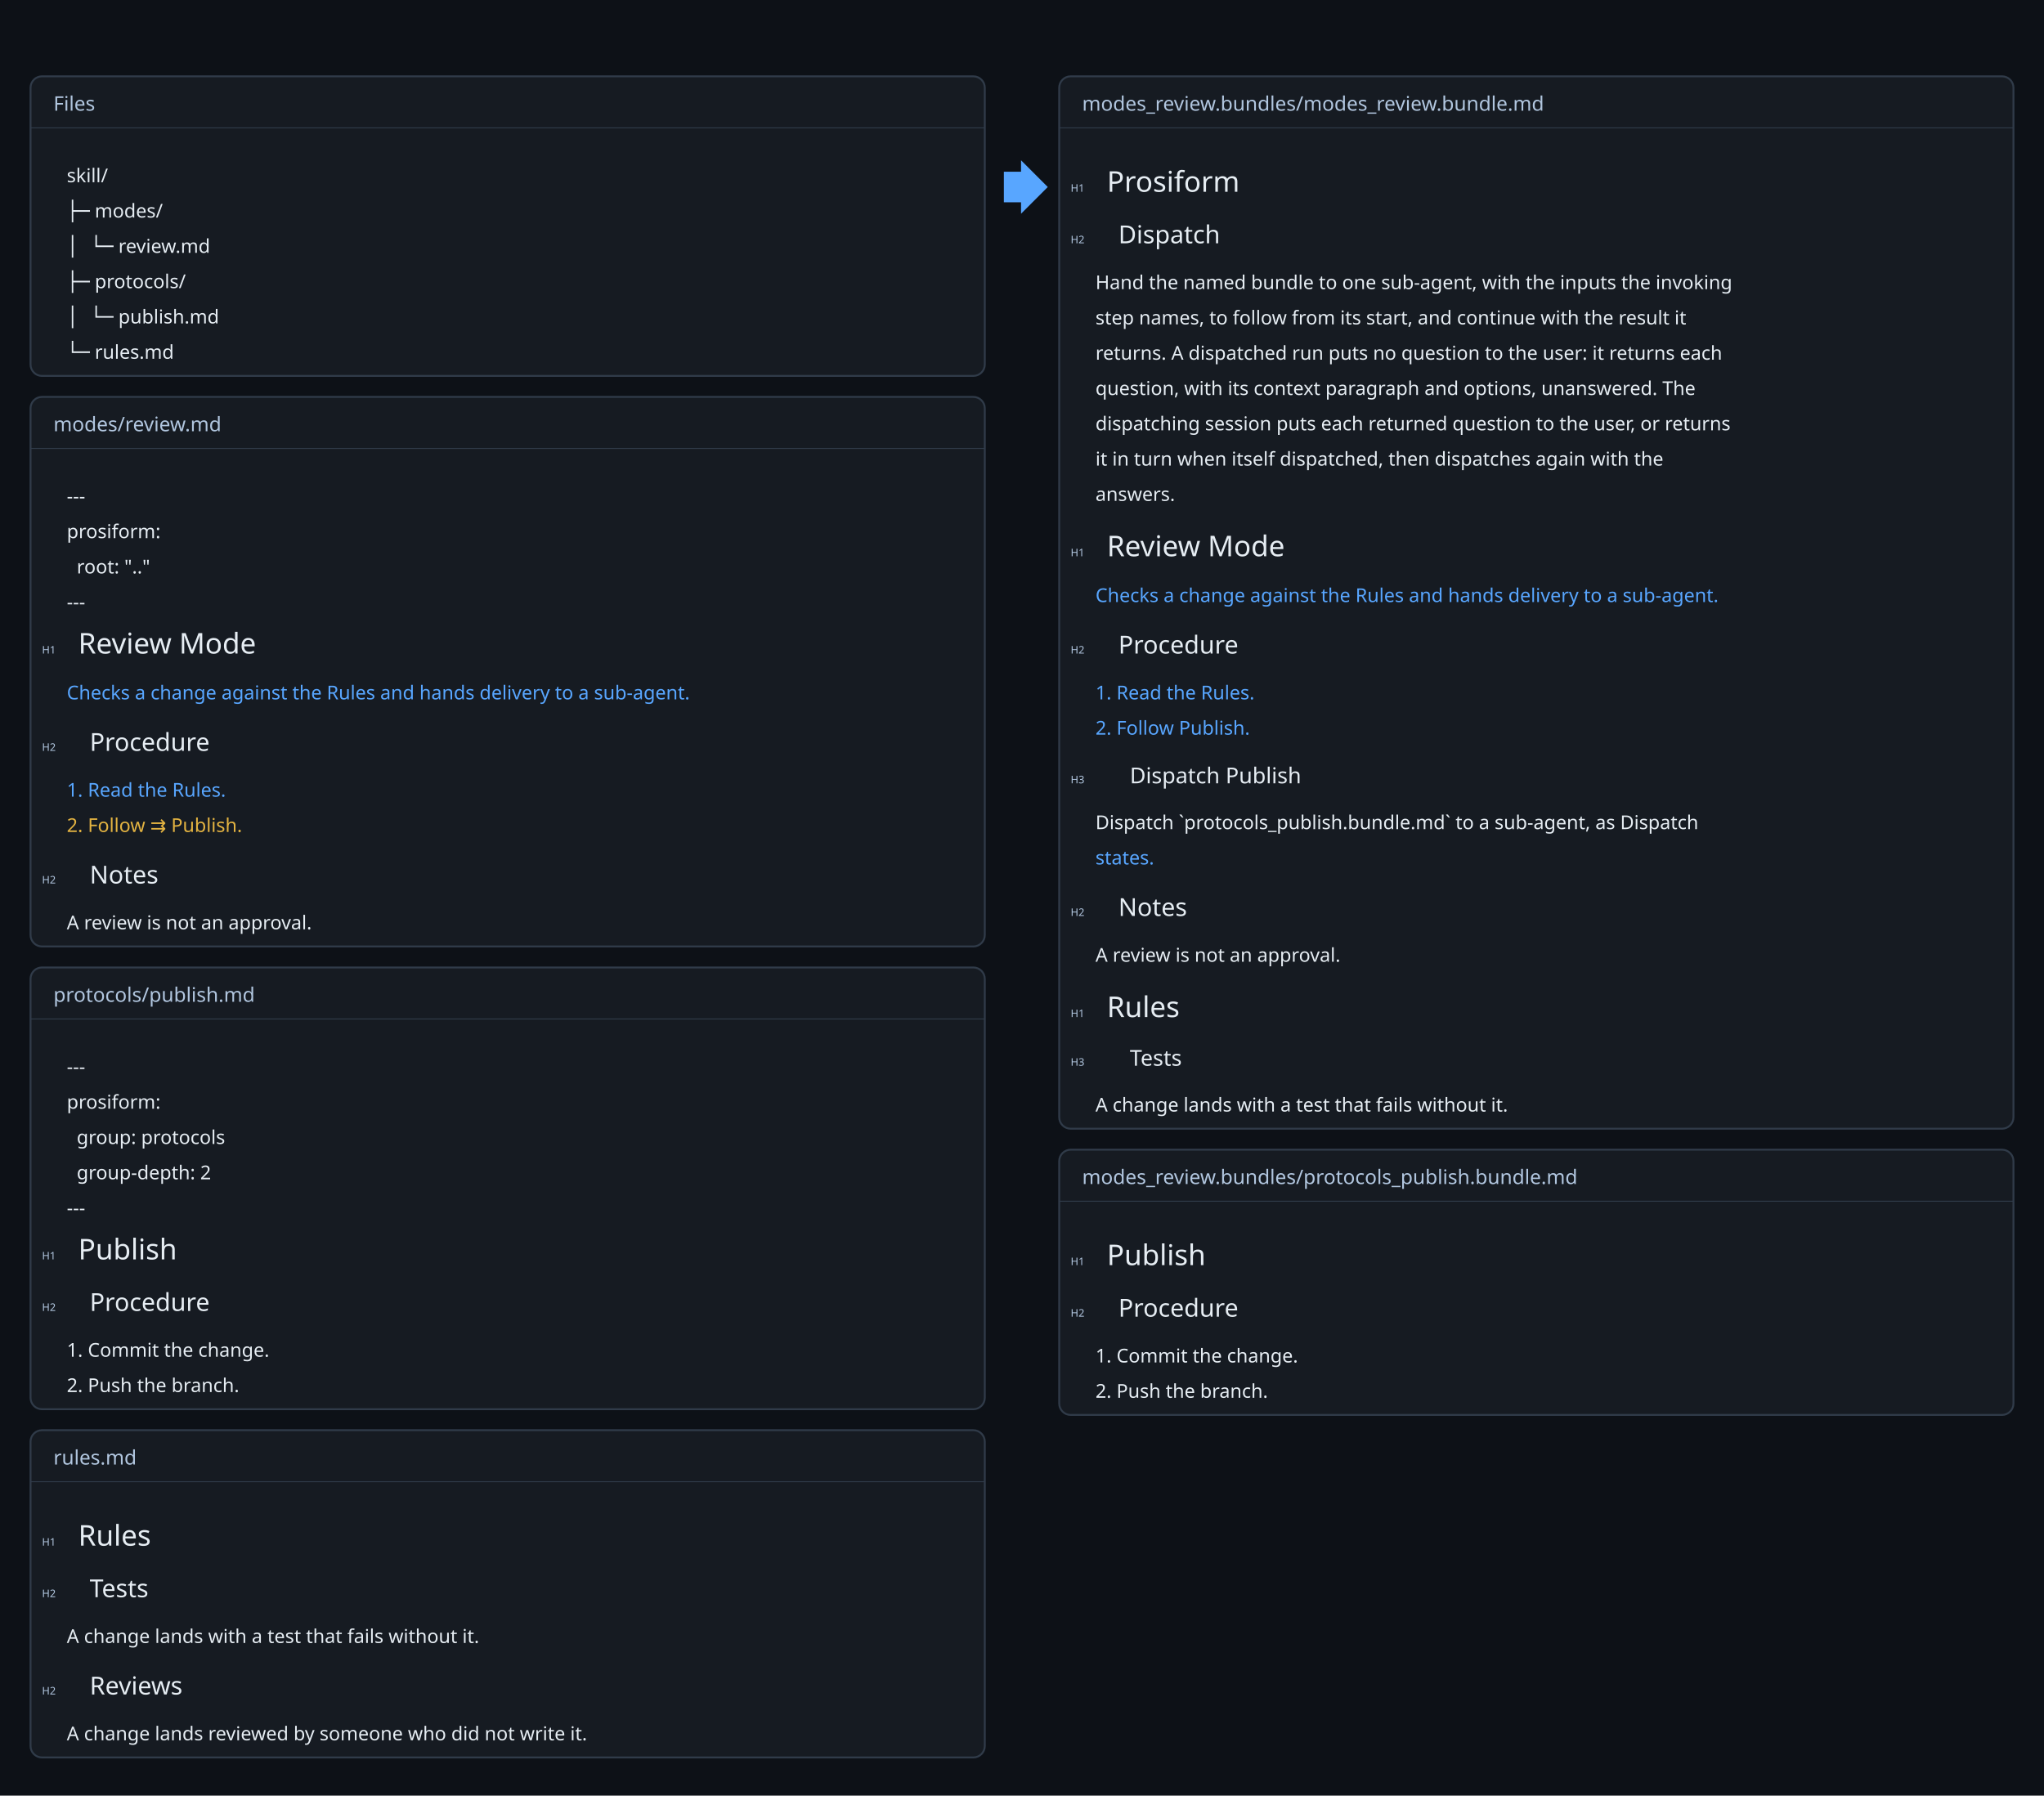
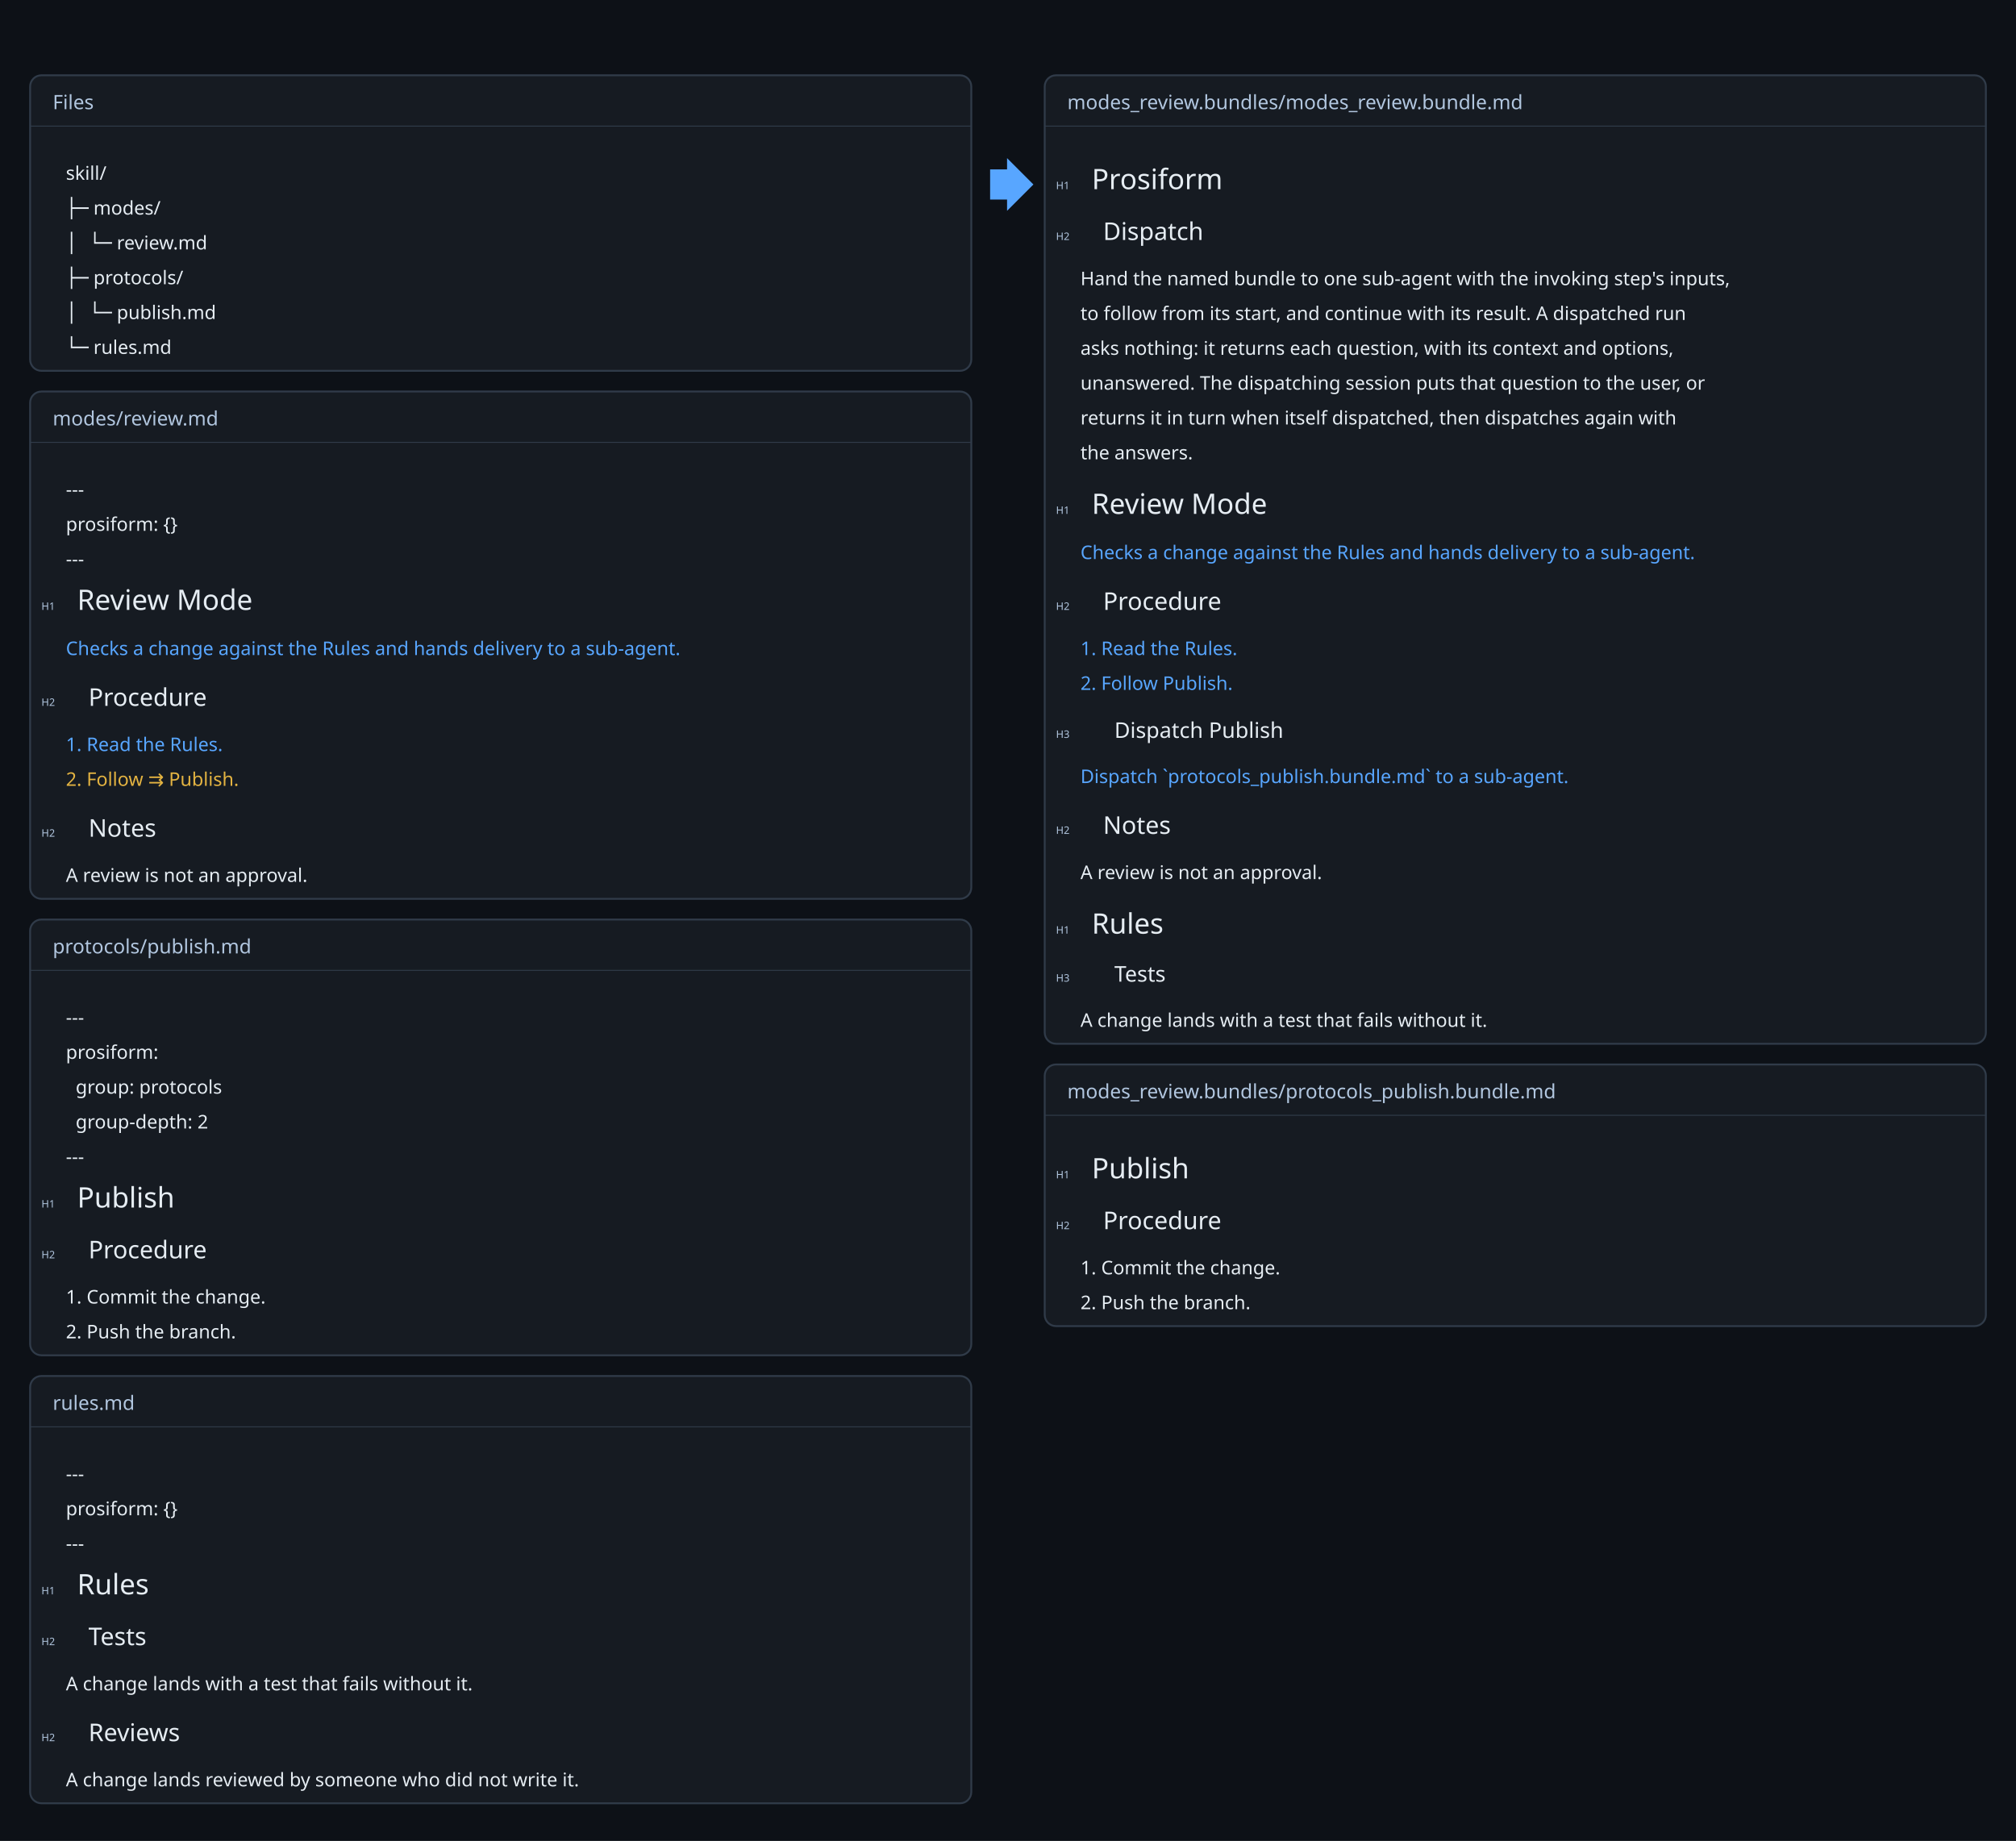
- <svg xmlns="http://www.w3.org/2000/svg" width="2142" height="1882" viewBox="0 0 2142 1882" role="img" aria-labelledby="title desc">
-   <rect width="2142" height="1882" fill="#0d1117" />
+ <svg xmlns="http://www.w3.org/2000/svg" width="2142" height="1956" viewBox="0 0 2142 1956" role="img" aria-labelledby="title desc">
+   <rect width="2142" height="1956" fill="#0d1117" />
  <g font-family="IBM Plex Mono" xml:space="preserve">
    <rect x="32" y="80" width="1000" height="314" rx="12" fill="#161b22" stroke="#303b49" stroke-width="2" />
    <text x="56" y="116" font-size="21" fill="#b1c6df" font-weight="400">Files</text>
    <path d="M32 134 H1032" stroke="#303b49" />
    <text x="70" y="191" font-size="20" fill="#e6edf3" font-weight="400">skill/</text>
    <text x="70" y="228" font-size="20" fill="#e6edf3" font-weight="400">├─ modes/</text>
    <text x="70" y="265" font-size="20" fill="#e6edf3" font-weight="400">│  └─ review.md</text>
    <text x="70" y="302" font-size="20" fill="#e6edf3" font-weight="400">├─ protocols/</text>
    <text x="70" y="339" font-size="20" fill="#e6edf3" font-weight="400">│  └─ publish.md</text>
    <text x="70" y="376" font-size="20" fill="#e6edf3" font-weight="400">└─ rules.md</text>
-     <rect x="32" y="416" width="1000" height="576" rx="12" fill="#161b22" stroke="#303b49" stroke-width="2" />
+     <rect x="32" y="416" width="1000" height="539" rx="12" fill="#161b22" stroke="#303b49" stroke-width="2" />
    <text x="56" y="452" font-size="21" fill="#b1c6df" font-weight="400">modes/review.md</text>
    <path d="M32 470 H1032" stroke="#303b49" />
    <text x="70" y="527" font-size="20" fill="#e6edf3" font-weight="400">---</text>
-     <text x="70" y="564" font-size="20" fill="#e6edf3" font-weight="400">prosiform:</text>
-     <text x="70" y="601" font-size="20" fill="#e6edf3" font-weight="400">  root: ".."</text>
-     <text x="70" y="638" font-size="20" fill="#e6edf3" font-weight="400">---</text>
-     <text x="44" y="685" font-size="11" fill="#b1c6df" font-weight="400">H1</text>
-     <text x="82" y="685" font-size="30" fill="#e6edf3" font-weight="500">Review Mode</text>
-     <text x="70" y="733" font-size="20" fill="#58a6ff" font-weight="400">Checks a change against the Rules and hands delivery to a sub-agent.</text>
-     <text x="44" y="787" font-size="11" fill="#b1c6df" font-weight="400">H2</text>
-     <text x="94" y="787" font-size="26" fill="#e6edf3" font-weight="500">Procedure</text>
-     <text x="70" y="835" font-size="20" fill="#58a6ff" font-weight="400">1. Read the Rules.</text>
-     <text x="70" y="872" font-size="20" fill="#e3b341" font-weight="400">2. Follow ⇉ Publish.</text>
-     <text x="44" y="926" font-size="11" fill="#b1c6df" font-weight="400">H2</text>
-     <text x="94" y="926" font-size="26" fill="#e6edf3" font-weight="500">Notes</text>
-     <text x="70" y="974" font-size="20" fill="#e6edf3" font-weight="400">A review is not an approval.</text>
-     <rect x="32" y="1014" width="1000" height="463" rx="12" fill="#161b22" stroke="#303b49" stroke-width="2" />
-     <text x="56" y="1050" font-size="21" fill="#b1c6df" font-weight="400">protocols/publish.md</text>
-     <path d="M32 1068 H1032" stroke="#303b49" />
-     <text x="70" y="1125" font-size="20" fill="#e6edf3" font-weight="400">---</text>
-     <text x="70" y="1162" font-size="20" fill="#e6edf3" font-weight="400">prosiform:</text>
-     <text x="70" y="1199" font-size="20" fill="#e6edf3" font-weight="400">  group: protocols</text>
-     <text x="70" y="1236" font-size="20" fill="#e6edf3" font-weight="400">  group-depth: 2</text>
-     <text x="70" y="1273" font-size="20" fill="#e6edf3" font-weight="400">---</text>
-     <text x="44" y="1320" font-size="11" fill="#b1c6df" font-weight="400">H1</text>
-     <text x="82" y="1320" font-size="30" fill="#e6edf3" font-weight="500">Publish</text>
-     <text x="44" y="1374" font-size="11" fill="#b1c6df" font-weight="400">H2</text>
-     <text x="94" y="1374" font-size="26" fill="#e6edf3" font-weight="500">Procedure</text>
-     <text x="70" y="1422" font-size="20" fill="#e6edf3" font-weight="400">1. Commit the change.</text>
-     <text x="70" y="1459" font-size="20" fill="#e6edf3" font-weight="400">2. Push the branch.</text>
-     <rect x="32" y="1499" width="1000" height="343" rx="12" fill="#161b22" stroke="#303b49" stroke-width="2" />
-     <text x="56" y="1535" font-size="21" fill="#b1c6df" font-weight="400">rules.md</text>
-     <path d="M32 1553 H1032" stroke="#303b49" />
-     <text x="44" y="1620" font-size="11" fill="#b1c6df" font-weight="400">H1</text>
-     <text x="82" y="1620" font-size="30" fill="#e6edf3" font-weight="500">Rules</text>
-     <text x="44" y="1674" font-size="11" fill="#b1c6df" font-weight="400">H2</text>
-     <text x="94" y="1674" font-size="26" fill="#e6edf3" font-weight="500">Tests</text>
-     <text x="70" y="1722" font-size="20" fill="#e6edf3" font-weight="400">A change lands with a test that fails without it.</text>
-     <text x="44" y="1776" font-size="11" fill="#b1c6df" font-weight="400">H2</text>
-     <text x="94" y="1776" font-size="26" fill="#e6edf3" font-weight="500">Reviews</text>
-     <text x="70" y="1824" font-size="20" fill="#e6edf3" font-weight="400">A change lands reviewed by someone who did not write it.</text>
-     <rect x="1110" y="80" width="1000" height="1103" rx="12" fill="#161b22" stroke="#303b49" stroke-width="2" />
+     <text x="70" y="564" font-size="20" fill="#e6edf3" font-weight="400">prosiform: {}</text>
+     <text x="70" y="601" font-size="20" fill="#e6edf3" font-weight="400">---</text>
+     <text x="44" y="648" font-size="11" fill="#b1c6df" font-weight="400">H1</text>
+     <text x="82" y="648" font-size="30" fill="#e6edf3" font-weight="500">Review Mode</text>
+     <text x="70" y="696" font-size="20" fill="#58a6ff" font-weight="400">Checks a change against the Rules and hands delivery to a sub-agent.</text>
+     <text x="44" y="750" font-size="11" fill="#b1c6df" font-weight="400">H2</text>
+     <text x="94" y="750" font-size="26" fill="#e6edf3" font-weight="500">Procedure</text>
+     <text x="70" y="798" font-size="20" fill="#58a6ff" font-weight="400">1. Read the Rules.</text>
+     <text x="70" y="835" font-size="20" fill="#e3b341" font-weight="400">2. Follow ⇉ Publish.</text>
+     <text x="44" y="889" font-size="11" fill="#b1c6df" font-weight="400">H2</text>
+     <text x="94" y="889" font-size="26" fill="#e6edf3" font-weight="500">Notes</text>
+     <text x="70" y="937" font-size="20" fill="#e6edf3" font-weight="400">A review is not an approval.</text>
+     <rect x="32" y="977" width="1000" height="463" rx="12" fill="#161b22" stroke="#303b49" stroke-width="2" />
+     <text x="56" y="1013" font-size="21" fill="#b1c6df" font-weight="400">protocols/publish.md</text>
+     <path d="M32 1031 H1032" stroke="#303b49" />
+     <text x="70" y="1088" font-size="20" fill="#e6edf3" font-weight="400">---</text>
+     <text x="70" y="1125" font-size="20" fill="#e6edf3" font-weight="400">prosiform:</text>
+     <text x="70" y="1162" font-size="20" fill="#e6edf3" font-weight="400">  group: protocols</text>
+     <text x="70" y="1199" font-size="20" fill="#e6edf3" font-weight="400">  group-depth: 2</text>
+     <text x="70" y="1236" font-size="20" fill="#e6edf3" font-weight="400">---</text>
+     <text x="44" y="1283" font-size="11" fill="#b1c6df" font-weight="400">H1</text>
+     <text x="82" y="1283" font-size="30" fill="#e6edf3" font-weight="500">Publish</text>
+     <text x="44" y="1337" font-size="11" fill="#b1c6df" font-weight="400">H2</text>
+     <text x="94" y="1337" font-size="26" fill="#e6edf3" font-weight="500">Procedure</text>
+     <text x="70" y="1385" font-size="20" fill="#e6edf3" font-weight="400">1. Commit the change.</text>
+     <text x="70" y="1422" font-size="20" fill="#e6edf3" font-weight="400">2. Push the branch.</text>
+     <rect x="32" y="1462" width="1000" height="454" rx="12" fill="#161b22" stroke="#303b49" stroke-width="2" />
+     <text x="56" y="1498" font-size="21" fill="#b1c6df" font-weight="400">rules.md</text>
+     <path d="M32 1516 H1032" stroke="#303b49" />
+     <text x="70" y="1573" font-size="20" fill="#e6edf3" font-weight="400">---</text>
+     <text x="70" y="1610" font-size="20" fill="#e6edf3" font-weight="400">prosiform: {}</text>
+     <text x="70" y="1647" font-size="20" fill="#e6edf3" font-weight="400">---</text>
+     <text x="44" y="1694" font-size="11" fill="#b1c6df" font-weight="400">H1</text>
+     <text x="82" y="1694" font-size="30" fill="#e6edf3" font-weight="500">Rules</text>
+     <text x="44" y="1748" font-size="11" fill="#b1c6df" font-weight="400">H2</text>
+     <text x="94" y="1748" font-size="26" fill="#e6edf3" font-weight="500">Tests</text>
+     <text x="70" y="1796" font-size="20" fill="#e6edf3" font-weight="400">A change lands with a test that fails without it.</text>
+     <text x="44" y="1850" font-size="11" fill="#b1c6df" font-weight="400">H2</text>
+     <text x="94" y="1850" font-size="26" fill="#e6edf3" font-weight="500">Reviews</text>
+     <text x="70" y="1898" font-size="20" fill="#e6edf3" font-weight="400">A change lands reviewed by someone who did not write it.</text>
+     <rect x="1110" y="80" width="1000" height="1029" rx="12" fill="#161b22" stroke="#303b49" stroke-width="2" />
    <text x="1134" y="116" font-size="21" fill="#b1c6df" font-weight="400">modes_review.bundles/modes_review.bundle.md</text>
    <path d="M1110 134 H2110" stroke="#303b49" />
    <text x="1122" y="201" font-size="11" fill="#b1c6df" font-weight="400">H1</text>
    <text x="1160" y="201" font-size="30" fill="#e6edf3" font-weight="500">Prosiform</text>
    <text x="1122" y="255" font-size="11" fill="#b1c6df" font-weight="400">H2</text>
    <text x="1172" y="255" font-size="26" fill="#e6edf3" font-weight="500">Dispatch</text>
-     <text x="1148" y="303" font-size="20" fill="#e6edf3" font-weight="400">Hand the named bundle to one sub-agent, with the inputs the invoking</text>
-     <text x="1148" y="340" font-size="20" fill="#e6edf3" font-weight="400">step names, to follow from its start, and continue with the result it</text>
-     <text x="1148" y="377" font-size="20" fill="#e6edf3" font-weight="400">returns. A dispatched run puts no question to the user: it returns each</text>
-     <text x="1148" y="414" font-size="20" fill="#e6edf3" font-weight="400">question, with its context paragraph and options, unanswered. The</text>
-     <text x="1148" y="451" font-size="20" fill="#e6edf3" font-weight="400">dispatching session puts each returned question to the user, or returns</text>
-     <text x="1148" y="488" font-size="20" fill="#e6edf3" font-weight="400">it in turn when itself dispatched, then dispatches again with the</text>
-     <text x="1148" y="525" font-size="20" fill="#e6edf3" font-weight="400">answers.</text>
-     <text x="1122" y="583" font-size="11" fill="#b1c6df" font-weight="400">H1</text>
-     <text x="1160" y="583" font-size="30" fill="#e6edf3" font-weight="500">Review Mode</text>
-     <text x="1148" y="631" font-size="20" fill="#58a6ff" font-weight="400">Checks a change against the Rules and hands delivery to a sub-agent.</text>
-     <text x="1122" y="685" font-size="11" fill="#b1c6df" font-weight="400">H2</text>
-     <text x="1172" y="685" font-size="26" fill="#e6edf3" font-weight="500">Procedure</text>
-     <text x="1148" y="733" font-size="20" fill="#58a6ff" font-weight="400">1. Read the Rules.</text>
-     <text x="1148" y="770" font-size="20" fill="#58a6ff" font-weight="400">2. Follow Publish.</text>
-     <text x="1122" y="821" font-size="11" fill="#b1c6df" font-weight="400">H3</text>
-     <text x="1184" y="821" font-size="23" fill="#e6edf3" font-weight="500">Dispatch Publish</text>
-     <text x="1148" y="869" font-size="20" fill="#e6edf3" font-weight="400">Dispatch `protocols_publish.bundle.md` to a sub-agent, as Dispatch</text>
-     <text x="1148" y="906" font-size="20" fill="#58a6ff" font-weight="400">states.</text>
-     <text x="1122" y="960" font-size="11" fill="#b1c6df" font-weight="400">H2</text>
-     <text x="1172" y="960" font-size="26" fill="#e6edf3" font-weight="500">Notes</text>
-     <text x="1148" y="1008" font-size="20" fill="#e6edf3" font-weight="400">A review is not an approval.</text>
-     <text x="1122" y="1066" font-size="11" fill="#b1c6df" font-weight="400">H1</text>
-     <text x="1160" y="1066" font-size="30" fill="#e6edf3" font-weight="500">Rules</text>
-     <text x="1122" y="1117" font-size="11" fill="#b1c6df" font-weight="400">H3</text>
-     <text x="1184" y="1117" font-size="23" fill="#e6edf3" font-weight="500">Tests</text>
-     <text x="1148" y="1165" font-size="20" fill="#e6edf3" font-weight="400">A change lands with a test that fails without it.</text>
-     <rect x="1110" y="1205" width="1000" height="278" rx="12" fill="#161b22" stroke="#303b49" stroke-width="2" />
-     <text x="1134" y="1241" font-size="21" fill="#b1c6df" font-weight="400">modes_review.bundles/protocols_publish.bundle.md</text>
-     <path d="M1110 1259 H2110" stroke="#303b49" />
-     <text x="1122" y="1326" font-size="11" fill="#b1c6df" font-weight="400">H1</text>
-     <text x="1160" y="1326" font-size="30" fill="#e6edf3" font-weight="500">Publish</text>
-     <text x="1122" y="1380" font-size="11" fill="#b1c6df" font-weight="400">H2</text>
-     <text x="1172" y="1380" font-size="26" fill="#e6edf3" font-weight="500">Procedure</text>
-     <text x="1148" y="1428" font-size="20" fill="#e6edf3" font-weight="400">1. Commit the change.</text>
-     <text x="1148" y="1465" font-size="20" fill="#e6edf3" font-weight="400">2. Push the branch.</text>
+     <text x="1148" y="303" font-size="20" fill="#e6edf3" font-weight="400">Hand the named bundle to one sub-agent with the invoking step's inputs,</text>
+     <text x="1148" y="340" font-size="20" fill="#e6edf3" font-weight="400">to follow from its start, and continue with its result. A dispatched run</text>
+     <text x="1148" y="377" font-size="20" fill="#e6edf3" font-weight="400">asks nothing: it returns each question, with its context and options,</text>
+     <text x="1148" y="414" font-size="20" fill="#e6edf3" font-weight="400">unanswered. The dispatching session puts that question to the user, or</text>
+     <text x="1148" y="451" font-size="20" fill="#e6edf3" font-weight="400">returns it in turn when itself dispatched, then dispatches again with</text>
+     <text x="1148" y="488" font-size="20" fill="#e6edf3" font-weight="400">the answers.</text>
+     <text x="1122" y="546" font-size="11" fill="#b1c6df" font-weight="400">H1</text>
+     <text x="1160" y="546" font-size="30" fill="#e6edf3" font-weight="500">Review Mode</text>
+     <text x="1148" y="594" font-size="20" fill="#58a6ff" font-weight="400">Checks a change against the Rules and hands delivery to a sub-agent.</text>
+     <text x="1122" y="648" font-size="11" fill="#b1c6df" font-weight="400">H2</text>
+     <text x="1172" y="648" font-size="26" fill="#e6edf3" font-weight="500">Procedure</text>
+     <text x="1148" y="696" font-size="20" fill="#58a6ff" font-weight="400">1. Read the Rules.</text>
+     <text x="1148" y="733" font-size="20" fill="#58a6ff" font-weight="400">2. Follow Publish.</text>
+     <text x="1122" y="784" font-size="11" fill="#b1c6df" font-weight="400">H3</text>
+     <text x="1184" y="784" font-size="23" fill="#e6edf3" font-weight="500">Dispatch Publish</text>
+     <text x="1148" y="832" font-size="20" fill="#58a6ff" font-weight="400">Dispatch `protocols_publish.bundle.md` to a sub-agent.</text>
+     <text x="1122" y="886" font-size="11" fill="#b1c6df" font-weight="400">H2</text>
+     <text x="1172" y="886" font-size="26" fill="#e6edf3" font-weight="500">Notes</text>
+     <text x="1148" y="934" font-size="20" fill="#e6edf3" font-weight="400">A review is not an approval.</text>
+     <text x="1122" y="992" font-size="11" fill="#b1c6df" font-weight="400">H1</text>
+     <text x="1160" y="992" font-size="30" fill="#e6edf3" font-weight="500">Rules</text>
+     <text x="1122" y="1043" font-size="11" fill="#b1c6df" font-weight="400">H3</text>
+     <text x="1184" y="1043" font-size="23" fill="#e6edf3" font-weight="500">Tests</text>
+     <text x="1148" y="1091" font-size="20" fill="#e6edf3" font-weight="400">A change lands with a test that fails without it.</text>
+     <rect x="1110" y="1131" width="1000" height="278" rx="12" fill="#161b22" stroke="#303b49" stroke-width="2" />
+     <text x="1134" y="1167" font-size="21" fill="#b1c6df" font-weight="400">modes_review.bundles/protocols_publish.bundle.md</text>
+     <path d="M1110 1185 H2110" stroke="#303b49" />
+     <text x="1122" y="1252" font-size="11" fill="#b1c6df" font-weight="400">H1</text>
+     <text x="1160" y="1252" font-size="30" fill="#e6edf3" font-weight="500">Publish</text>
+     <text x="1122" y="1306" font-size="11" fill="#b1c6df" font-weight="400">H2</text>
+     <text x="1172" y="1306" font-size="26" fill="#e6edf3" font-weight="500">Procedure</text>
+     <text x="1148" y="1354" font-size="20" fill="#e6edf3" font-weight="400">1. Commit the change.</text>
+     <text x="1148" y="1391" font-size="20" fill="#e6edf3" font-weight="400">2. Push the branch.</text>
    <path d="M1052 180 H1070 V168 L1098 196 L1070 224 V212 H1052Z" fill="#58a6ff" />
  </g>
</svg>
